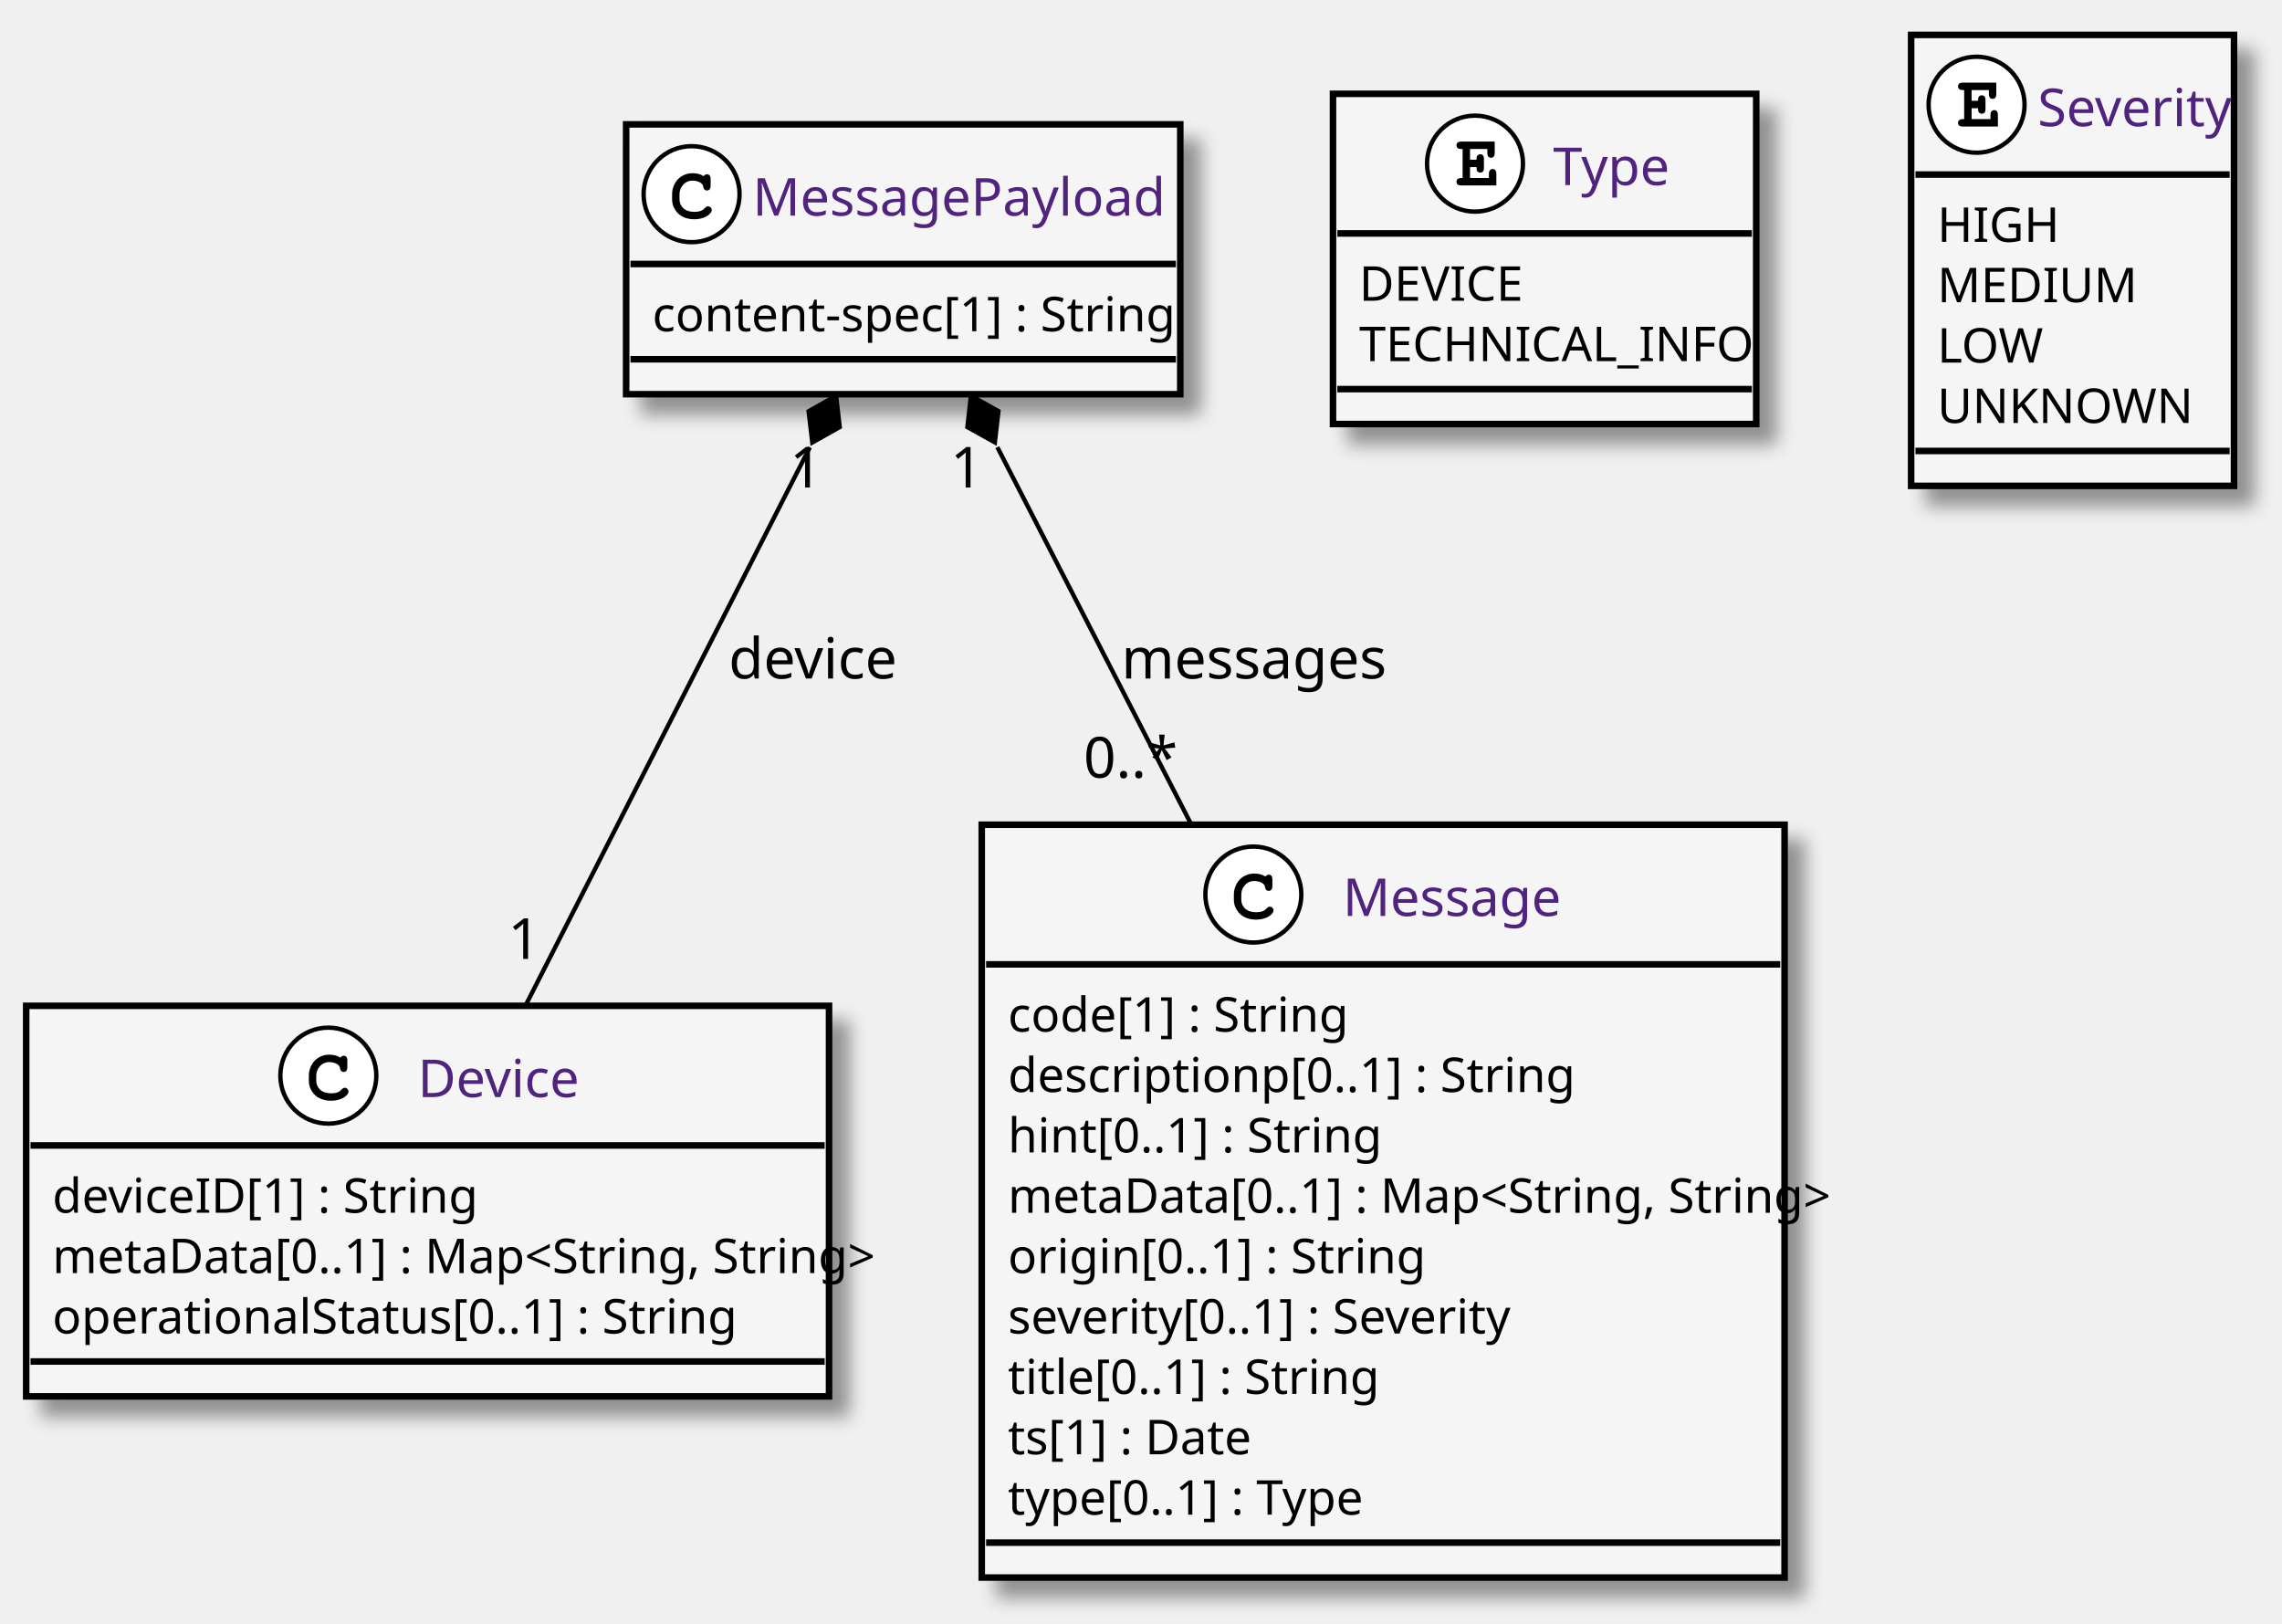
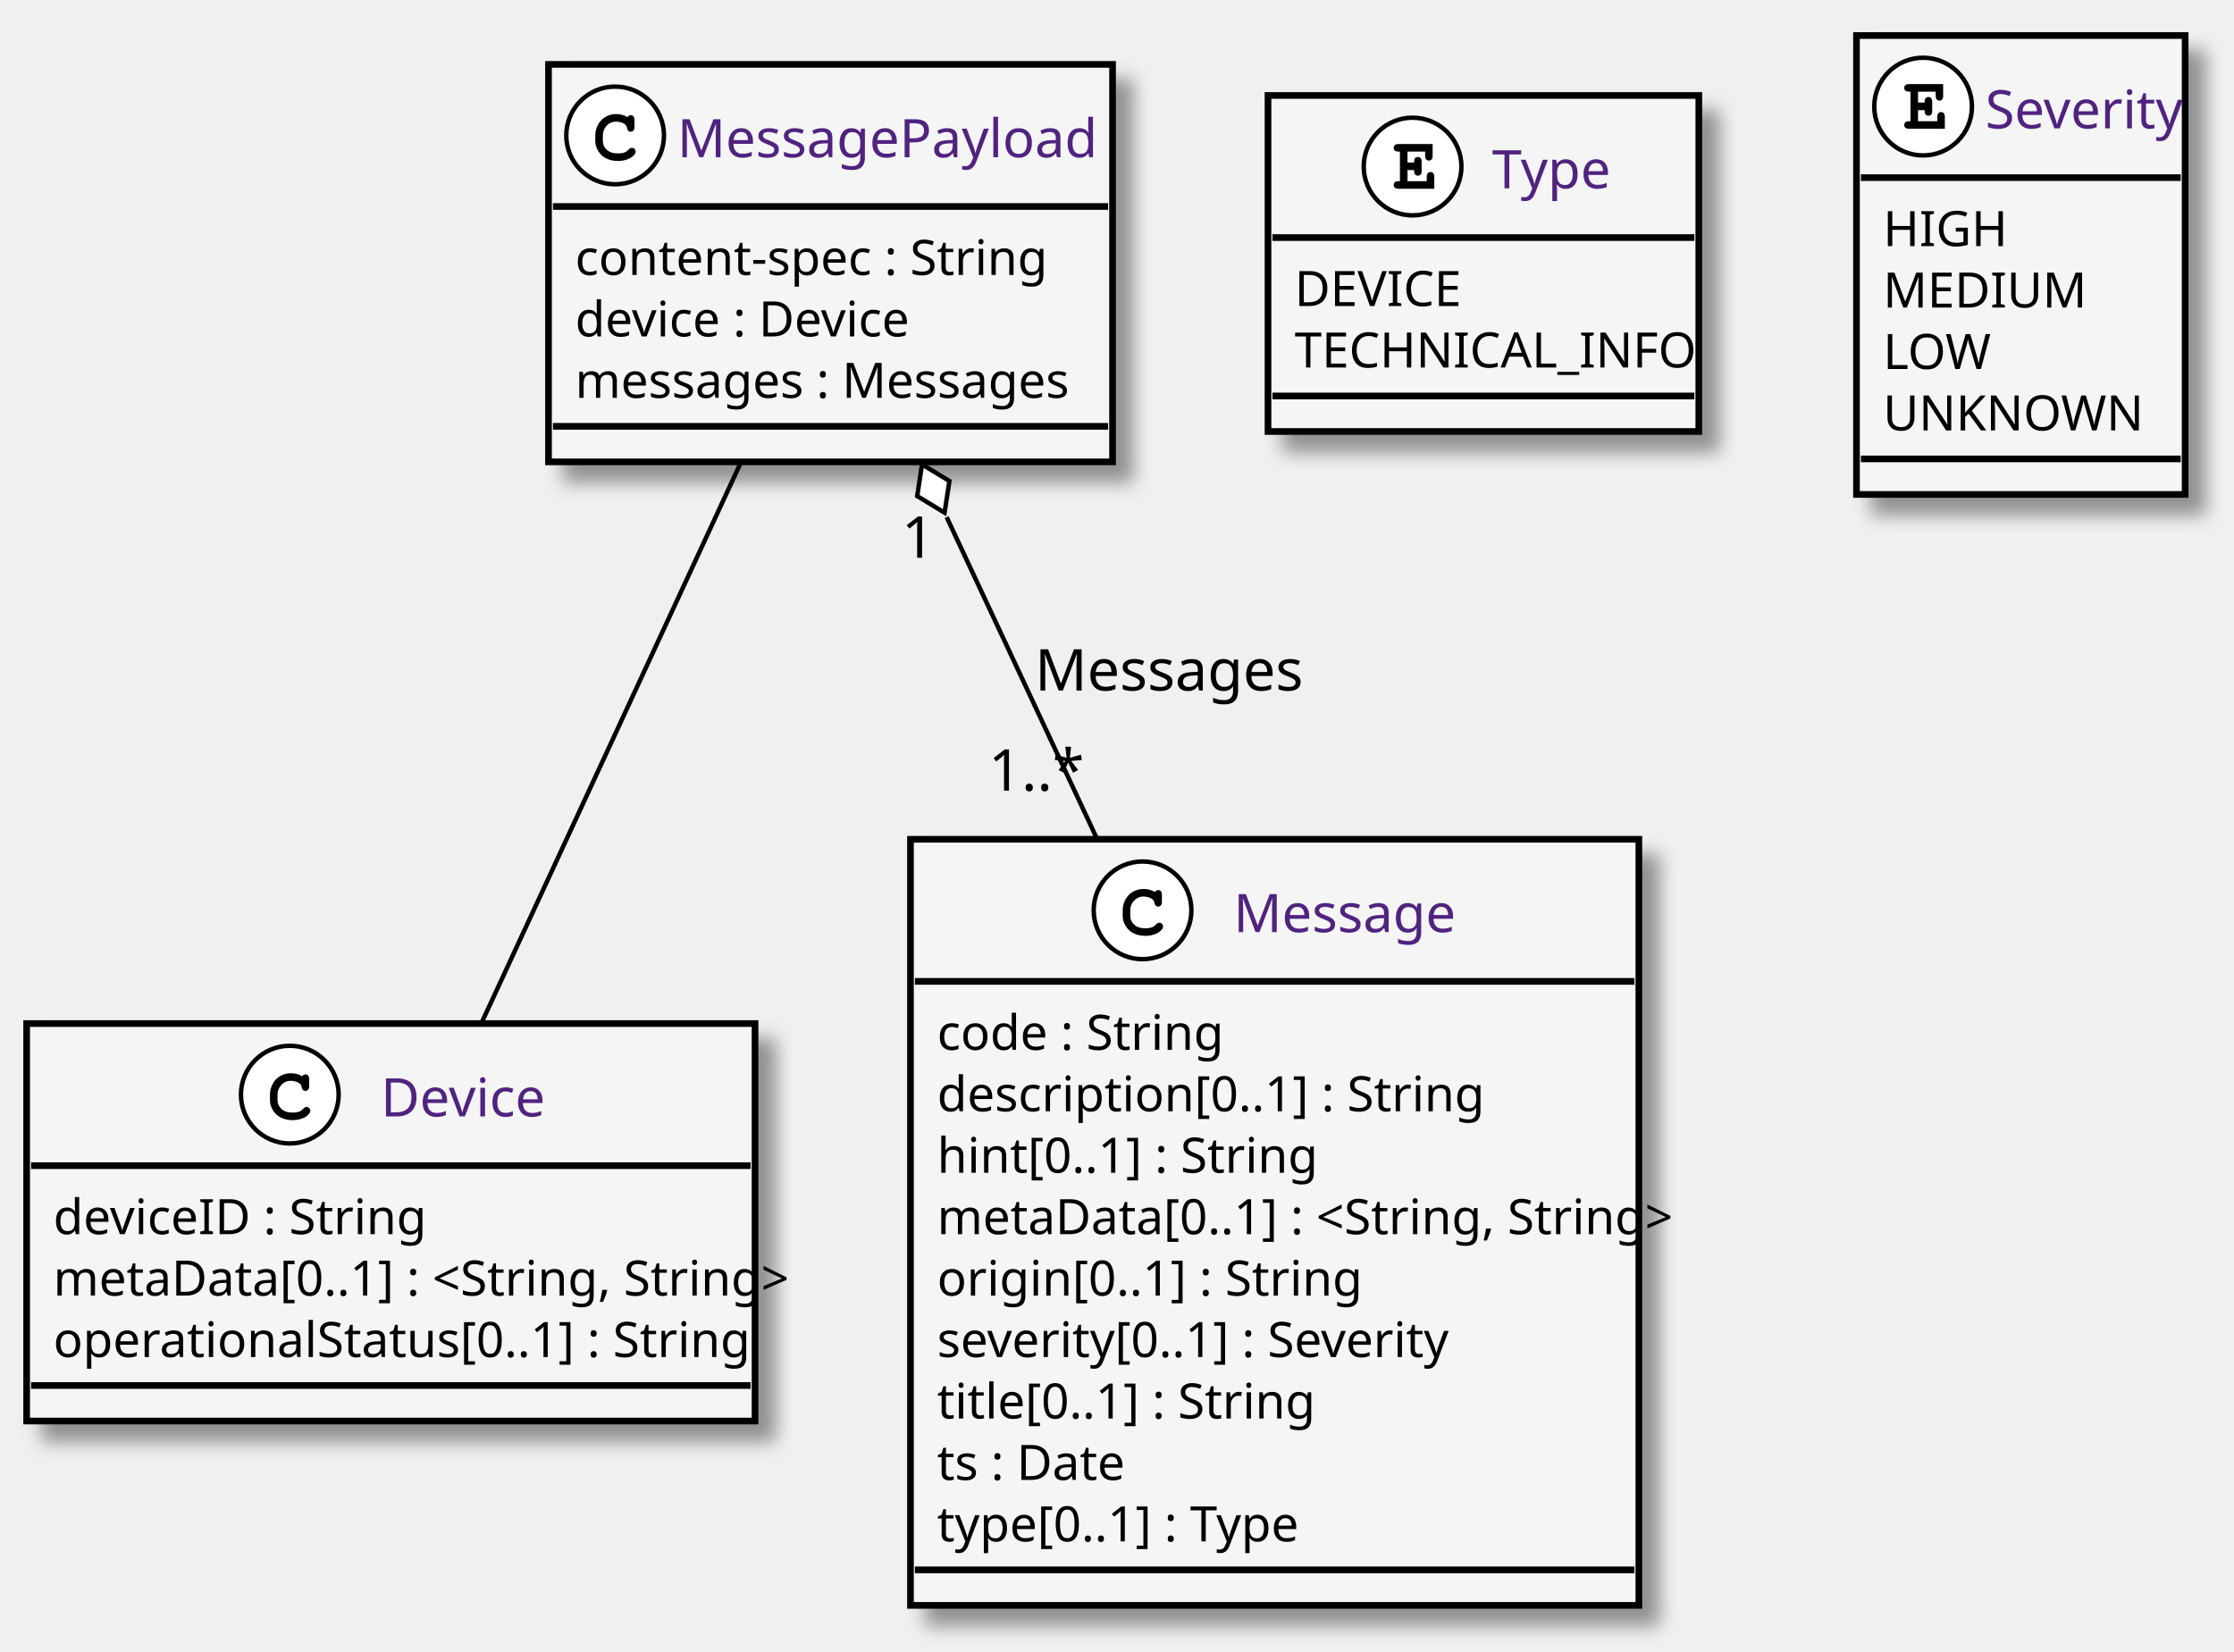
- <svg xmlns="http://www.w3.org/2000/svg" contentScriptType="application/ecmascript" contentStyleType="text/css" height="372px" preserveAspectRatio="none" style="width:523px;height:372px;" version="1.1" viewBox="0 0 523 372" width="523px" zoomAndPan="magnify">
+ <svg xmlns="http://www.w3.org/2000/svg" contentScriptType="application/ecmascript" contentStyleType="text/css" height="372px" preserveAspectRatio="none" style="width:503px;height:372px;" version="1.1" viewBox="0 0 503 372" width="503px" zoomAndPan="magnify">
  <defs>
-     <filter height="300%" id="fgmoyz3m47nik" width="300%" x="-1" y="-1">
+     <filter height="300%" id="f4nhrbdeebwxk" width="300%" x="-1" y="-1">
      <feGaussianBlur result="blurOut" stdDeviation="2.0" />
      <feColorMatrix in="blurOut" result="blurOut2" type="matrix" values="0 0 0 0 0 0 0 0 0 0 0 0 0 0 0 0 0 0 .4 0" />
      <feOffset dx="4.0" dy="4.0" in="blurOut2" result="blurOut3" />
      <feBlend in="SourceGraphic" in2="blurOut3" mode="normal" />
    </filter>
  </defs>
  <g>
-     <rect fill="#F5F5F5" filter="url(#fgmoyz3m47nik)" height="61.836" id="MessagePayload" style="stroke: #000000; stroke-width: 1.5;" width="127" x="143.5" y="28.5" />
-     <ellipse cx="158.5" cy="44.5" fill="#FFFFFF" rx="11" ry="11" style="stroke: #000000; stroke-width: 1.0;" />
-     <path d="M161.266,40.375 Q161.422,40.156 161.609,40.047 Q161.797,39.938 162.016,39.938 Q162.391,39.938 162.625,40.195 Q162.859,40.453 162.859,41.062 L162.859,42.516 Q162.859,43.125 162.625,43.391 Q162.391,43.656 162.016,43.656 Q161.672,43.656 161.469,43.453 Q161.266,43.266 161.156,42.75 Q161.109,42.391 160.922,42.203 Q160.594,41.828 159.984,41.609 Q159.375,41.391 158.75,41.391 Q157.984,41.391 157.352,41.719 Q156.719,42.047 156.227,42.797 Q155.734,43.547 155.734,44.578 L155.734,45.672 Q155.734,46.906 156.625,47.727 Q157.516,48.547 159.109,48.547 Q160.047,48.547 160.703,48.297 Q161.094,48.141 161.516,47.703 Q161.781,47.438 161.93,47.359 Q162.078,47.281 162.281,47.281 Q162.609,47.281 162.867,47.539 Q163.125,47.797 163.125,48.141 Q163.125,48.484 162.781,48.891 Q162.281,49.469 161.484,49.797 Q160.406,50.25 159.109,50.25 Q157.594,50.25 156.391,49.625 Q155.406,49.125 154.719,48.055 Q154.031,46.984 154.031,45.703 L154.031,44.547 Q154.031,43.219 154.648,42.07 Q155.266,40.922 156.359,40.305 Q157.453,39.688 158.688,39.688 Q159.422,39.688 160.07,39.852 Q160.719,40.016 161.266,40.375 Z " />
-     <text fill="#50237F" font-family="sans-serif" font-size="12" lengthAdjust="spacingAndGlyphs" textLength="95" x="172.5" y="49.41">MessagePayload</text>
-     <line style="stroke: #000000; stroke-width: 1.5;" x1="144.5" x2="269.5" y1="60.5" y2="60.5" />
-     <text fill="#000000" font-family="sans-serif" font-size="11" lengthAdjust="spacingAndGlyphs" textLength="113" x="149.5" y="75.919">content-spec[1] : String</text>
-     <line style="stroke: #000000; stroke-width: 1.5;" x1="144.5" x2="269.5" y1="82.336" y2="82.336" />
-     <rect fill="#F5F5F5" filter="url(#fgmoyz3m47nik)" height="89.508" id="Device" style="stroke: #000000; stroke-width: 1.5;" width="184" x="6" y="230.5" />
-     <ellipse cx="75.25" cy="246.5" fill="#FFFFFF" rx="11" ry="11" style="stroke: #000000; stroke-width: 1.0;" />
-     <path d="M78.016,242.375 Q78.172,242.156 78.359,242.047 Q78.547,241.938 78.766,241.938 Q79.141,241.938 79.375,242.195 Q79.609,242.453 79.609,243.062 L79.609,244.516 Q79.609,245.125 79.375,245.391 Q79.141,245.656 78.766,245.656 Q78.422,245.656 78.219,245.453 Q78.016,245.266 77.906,244.75 Q77.859,244.391 77.672,244.203 Q77.344,243.828 76.734,243.609 Q76.125,243.391 75.5,243.391 Q74.734,243.391 74.102,243.719 Q73.469,244.047 72.977,244.797 Q72.484,245.547 72.484,246.578 L72.484,247.672 Q72.484,248.906 73.375,249.727 Q74.266,250.547 75.859,250.547 Q76.797,250.547 77.453,250.297 Q77.844,250.141 78.266,249.703 Q78.531,249.438 78.68,249.359 Q78.828,249.281 79.031,249.281 Q79.359,249.281 79.617,249.539 Q79.875,249.797 79.875,250.141 Q79.875,250.484 79.531,250.891 Q79.031,251.469 78.234,251.797 Q77.156,252.25 75.859,252.25 Q74.344,252.25 73.141,251.625 Q72.156,251.125 71.469,250.055 Q70.781,248.984 70.781,247.703 L70.781,246.547 Q70.781,245.219 71.398,244.07 Q72.016,242.922 73.109,242.305 Q74.203,241.688 75.438,241.688 Q76.172,241.688 76.82,241.852 Q77.469,242.016 78.016,242.375 Z " />
-     <text fill="#50237F" font-family="sans-serif" font-size="12" lengthAdjust="spacingAndGlyphs" textLength="37" x="95.75" y="251.41">Device</text>
-     <line style="stroke: #000000; stroke-width: 1.5;" x1="7" x2="189" y1="262.5" y2="262.5" />
-     <text fill="#000000" font-family="sans-serif" font-size="11" lengthAdjust="spacingAndGlyphs" textLength="90" x="12" y="277.919">deviceID[1] : String</text>
-     <text fill="#000000" font-family="sans-serif" font-size="11" lengthAdjust="spacingAndGlyphs" textLength="172" x="12" y="291.755">metaData[0..1] : Map&lt;String, String&gt;</text>
+     <rect fill="#F5F5F5" filter="url(#f4nhrbdeebwxk)" height="89.508" id="MessagePayload" style="stroke: #000000; stroke-width: 1.5;" width="127" x="123.5" y="14.5" />
+     <ellipse cx="138.5" cy="30.5" fill="#FFFFFF" rx="11" ry="11" style="stroke: #000000; stroke-width: 1.0;" />
+     <path d="M141.266,26.375 Q141.422,26.156 141.609,26.047 Q141.797,25.938 142.016,25.938 Q142.391,25.938 142.625,26.195 Q142.859,26.453 142.859,27.062 L142.859,28.516 Q142.859,29.125 142.625,29.391 Q142.391,29.656 142.016,29.656 Q141.672,29.656 141.469,29.453 Q141.266,29.266 141.156,28.75 Q141.109,28.391 140.922,28.203 Q140.594,27.828 139.984,27.609 Q139.375,27.391 138.75,27.391 Q137.984,27.391 137.352,27.719 Q136.719,28.047 136.227,28.797 Q135.734,29.547 135.734,30.578 L135.734,31.672 Q135.734,32.906 136.625,33.727 Q137.516,34.547 139.109,34.547 Q140.047,34.547 140.703,34.297 Q141.094,34.141 141.516,33.703 Q141.781,33.438 141.93,33.359 Q142.078,33.281 142.281,33.281 Q142.609,33.281 142.867,33.539 Q143.125,33.797 143.125,34.141 Q143.125,34.484 142.781,34.891 Q142.281,35.469 141.484,35.797 Q140.406,36.25 139.109,36.25 Q137.594,36.25 136.391,35.625 Q135.406,35.125 134.719,34.055 Q134.031,32.984 134.031,31.703 L134.031,30.547 Q134.031,29.219 134.648,28.07 Q135.266,26.922 136.359,26.305 Q137.453,25.688 138.688,25.688 Q139.422,25.688 140.07,25.852 Q140.719,26.016 141.266,26.375 Z " />
+     <text fill="#50237F" font-family="sans-serif" font-size="12" lengthAdjust="spacingAndGlyphs" textLength="95" x="152.5" y="35.41">MessagePayload</text>
+     <line style="stroke: #000000; stroke-width: 1.5;" x1="124.5" x2="249.5" y1="46.5" y2="46.5" />
+     <text fill="#000000" font-family="sans-serif" font-size="11" lengthAdjust="spacingAndGlyphs" textLength="101" x="129.5" y="61.919">content-spec : String</text>
+     <text fill="#000000" font-family="sans-serif" font-size="11" lengthAdjust="spacingAndGlyphs" textLength="74" x="129.5" y="75.755">device : Device</text>
+     <text fill="#000000" font-family="sans-serif" font-size="11" lengthAdjust="spacingAndGlyphs" textLength="109" x="129.5" y="89.591">messages : Messages</text>
+     <line style="stroke: #000000; stroke-width: 1.5;" x1="124.5" x2="249.5" y1="96.008" y2="96.008" />
+     <rect fill="#F5F5F5" filter="url(#f4nhrbdeebwxk)" height="89.508" id="Device" style="stroke: #000000; stroke-width: 1.5;" width="164" x="6" y="230.5" />
+     <ellipse cx="65.25" cy="246.5" fill="#FFFFFF" rx="11" ry="11" style="stroke: #000000; stroke-width: 1.0;" />
+     <path d="M68.016,242.375 Q68.172,242.156 68.359,242.047 Q68.547,241.938 68.766,241.938 Q69.141,241.938 69.375,242.195 Q69.609,242.453 69.609,243.062 L69.609,244.516 Q69.609,245.125 69.375,245.391 Q69.141,245.656 68.766,245.656 Q68.422,245.656 68.219,245.453 Q68.016,245.266 67.906,244.75 Q67.859,244.391 67.672,244.203 Q67.344,243.828 66.734,243.609 Q66.125,243.391 65.5,243.391 Q64.734,243.391 64.102,243.719 Q63.469,244.047 62.977,244.797 Q62.484,245.547 62.484,246.578 L62.484,247.672 Q62.484,248.906 63.375,249.727 Q64.266,250.547 65.859,250.547 Q66.797,250.547 67.453,250.297 Q67.844,250.141 68.266,249.703 Q68.531,249.438 68.68,249.359 Q68.828,249.281 69.031,249.281 Q69.359,249.281 69.617,249.539 Q69.875,249.797 69.875,250.141 Q69.875,250.484 69.531,250.891 Q69.031,251.469 68.234,251.797 Q67.156,252.25 65.859,252.25 Q64.344,252.25 63.141,251.625 Q62.156,251.125 61.469,250.055 Q60.781,248.984 60.781,247.703 L60.781,246.547 Q60.781,245.219 61.398,244.07 Q62.016,242.922 63.109,242.305 Q64.203,241.688 65.438,241.688 Q66.172,241.688 66.82,241.852 Q67.469,242.016 68.016,242.375 Z " />
+     <text fill="#50237F" font-family="sans-serif" font-size="12" lengthAdjust="spacingAndGlyphs" textLength="37" x="85.75" y="251.41">Device</text>
+     <line style="stroke: #000000; stroke-width: 1.5;" x1="7" x2="169" y1="262.5" y2="262.5" />
+     <text fill="#000000" font-family="sans-serif" font-size="11" lengthAdjust="spacingAndGlyphs" textLength="78" x="12" y="277.919">deviceID : String</text>
+     <text fill="#000000" font-family="sans-serif" font-size="11" lengthAdjust="spacingAndGlyphs" textLength="152" x="12" y="291.755">metaData[0..1] : &lt;String, String&gt;</text>
    <text fill="#000000" font-family="sans-serif" font-size="11" lengthAdjust="spacingAndGlyphs" textLength="145" x="12" y="305.591">operationalStatus[0..1] : String</text>
-     <line style="stroke: #000000; stroke-width: 1.5;" x1="7" x2="189" y1="312.008" y2="312.008" />
-     <rect fill="#F5F5F5" filter="url(#fgmoyz3m47nik)" height="172.523" id="Message" style="stroke: #000000; stroke-width: 1.5;" width="184" x="225" y="189" />
-     <ellipse cx="287.25" cy="205" fill="#FFFFFF" rx="11" ry="11" style="stroke: #000000; stroke-width: 1.0;" />
-     <path d="M290.016,200.875 Q290.172,200.656 290.359,200.547 Q290.547,200.438 290.766,200.438 Q291.141,200.438 291.375,200.695 Q291.609,200.953 291.609,201.562 L291.609,203.016 Q291.609,203.625 291.375,203.891 Q291.141,204.156 290.766,204.156 Q290.422,204.156 290.219,203.953 Q290.016,203.766 289.906,203.25 Q289.859,202.891 289.672,202.703 Q289.344,202.328 288.734,202.109 Q288.125,201.891 287.5,201.891 Q286.734,201.891 286.102,202.219 Q285.469,202.547 284.977,203.297 Q284.484,204.047 284.484,205.078 L284.484,206.172 Q284.484,207.406 285.375,208.227 Q286.266,209.047 287.859,209.047 Q288.797,209.047 289.453,208.797 Q289.844,208.641 290.266,208.203 Q290.531,207.938 290.68,207.859 Q290.828,207.781 291.031,207.781 Q291.359,207.781 291.617,208.039 Q291.875,208.297 291.875,208.641 Q291.875,208.984 291.531,209.391 Q291.031,209.969 290.234,210.297 Q289.156,210.75 287.859,210.75 Q286.344,210.75 285.141,210.125 Q284.156,209.625 283.469,208.555 Q282.781,207.484 282.781,206.203 L282.781,205.047 Q282.781,203.719 283.398,202.57 Q284.016,201.422 285.109,200.805 Q286.203,200.188 287.438,200.188 Q288.172,200.188 288.82,200.352 Q289.469,200.516 290.016,200.875 Z " />
-     <text fill="#50237F" font-family="sans-serif" font-size="12" lengthAdjust="spacingAndGlyphs" textLength="51" x="307.75" y="209.91">Message</text>
-     <line style="stroke: #000000; stroke-width: 1.5;" x1="226" x2="408" y1="221" y2="221" />
-     <text fill="#000000" font-family="sans-serif" font-size="11" lengthAdjust="spacingAndGlyphs" textLength="73" x="231" y="236.419">code[1] : String</text>
-     <text fill="#000000" font-family="sans-serif" font-size="11" lengthAdjust="spacingAndGlyphs" textLength="120" x="231" y="250.255">descriptionp[0..1] : String</text>
-     <text fill="#000000" font-family="sans-serif" font-size="11" lengthAdjust="spacingAndGlyphs" textLength="78" x="231" y="264.091">hint[0..1] : String</text>
-     <text fill="#000000" font-family="sans-serif" font-size="11" lengthAdjust="spacingAndGlyphs" textLength="172" x="231" y="277.927">metaData[0..1] : Map&lt;String, String&gt;</text>
-     <text fill="#000000" font-family="sans-serif" font-size="11" lengthAdjust="spacingAndGlyphs" textLength="87" x="231" y="291.763">origin[0..1] : String</text>
-     <text fill="#000000" font-family="sans-serif" font-size="11" lengthAdjust="spacingAndGlyphs" textLength="112" x="231" y="305.599">severity[0..1] : Severity</text>
-     <text fill="#000000" font-family="sans-serif" font-size="11" lengthAdjust="spacingAndGlyphs" textLength="77" x="231" y="319.435">title[0..1] : String</text>
-     <text fill="#000000" font-family="sans-serif" font-size="11" lengthAdjust="spacingAndGlyphs" textLength="52" x="231" y="333.271">ts[1] : Date</text>
-     <text fill="#000000" font-family="sans-serif" font-size="11" lengthAdjust="spacingAndGlyphs" textLength="78" x="231" y="347.106">type[0..1] : Type</text>
-     <line style="stroke: #000000; stroke-width: 1.5;" x1="226" x2="408" y1="353.523" y2="353.523" />
-     <rect fill="#F5F5F5" filter="url(#fgmoyz3m47nik)" height="75.672" id="Type" style="stroke: #000000; stroke-width: 1.5;" width="97" x="305.5" y="21.5" />
-     <ellipse cx="338.05" cy="37.5" fill="#FFFFFF" rx="11" ry="11" style="stroke: #000000; stroke-width: 1.0;" />
-     <path d="M336.909,38.297 L336.909,40.797 L341.238,40.797 L341.238,39.875 Q341.238,39.266 341.48,39 Q341.722,38.734 342.097,38.734 Q342.472,38.734 342.706,39 Q342.941,39.266 342.941,39.875 L342.941,42.5 L334.941,42.5 Q334.316,42.5 334.058,42.266 Q333.8,42.031 333.8,41.641 Q333.8,41.266 334.066,41.031 Q334.331,40.797 334.941,40.797 L335.206,40.797 L335.206,34.141 L334.941,34.141 Q334.316,34.141 334.058,33.906 Q333.8,33.672 333.8,33.281 Q333.8,32.906 334.058,32.672 Q334.316,32.438 334.941,32.438 L342.566,32.438 L342.566,35.031 Q342.566,35.641 342.339,35.898 Q342.113,36.156 341.722,36.156 Q341.347,36.156 341.113,35.898 Q340.878,35.641 340.878,35.031 L340.878,34.141 L336.909,34.141 L336.909,36.594 L338.394,36.594 Q338.394,35.938 338.519,35.75 Q338.784,35.344 339.253,35.344 Q339.628,35.344 339.863,35.602 Q340.097,35.859 340.097,36.469 L340.097,38.438 Q340.097,38.984 339.972,39.172 Q339.706,39.562 339.253,39.562 Q338.784,39.562 338.519,39.156 Q338.394,38.969 338.394,38.297 L336.909,38.297 Z " />
-     <text fill="#50237F" font-family="sans-serif" font-size="12" lengthAdjust="spacingAndGlyphs" textLength="26" x="355.95" y="42.41">Type</text>
-     <line style="stroke: #000000; stroke-width: 1.5;" x1="306.5" x2="401.5" y1="53.5" y2="53.5" />
-     <text fill="#000000" font-family="sans-serif" font-size="11" lengthAdjust="spacingAndGlyphs" textLength="36" x="311.5" y="68.919">DEVICE</text>
-     <text fill="#000000" font-family="sans-serif" font-size="11" lengthAdjust="spacingAndGlyphs" textLength="85" x="311.5" y="82.755">TECHNICAL_INFO</text>
-     <line style="stroke: #000000; stroke-width: 1.5;" x1="306.5" x2="401.5" y1="89.172" y2="89.172" />
-     <rect fill="#F5F5F5" filter="url(#fgmoyz3m47nik)" height="103.344" id="Severity" style="stroke: #000000; stroke-width: 1.5;" width="74" x="438" y="8" />
-     <ellipse cx="453" cy="24" fill="#FFFFFF" rx="11" ry="11" style="stroke: #000000; stroke-width: 1.0;" />
-     <path d="M451.859,24.797 L451.859,27.297 L456.188,27.297 L456.188,26.375 Q456.188,25.766 456.43,25.5 Q456.672,25.234 457.047,25.234 Q457.422,25.234 457.656,25.5 Q457.891,25.766 457.891,26.375 L457.891,29 L449.891,29 Q449.266,29 449.008,28.766 Q448.75,28.531 448.75,28.141 Q448.75,27.766 449.016,27.531 Q449.281,27.297 449.891,27.297 L450.156,27.297 L450.156,20.641 L449.891,20.641 Q449.266,20.641 449.008,20.406 Q448.75,20.172 448.75,19.781 Q448.75,19.406 449.008,19.172 Q449.266,18.938 449.891,18.938 L457.516,18.938 L457.516,21.531 Q457.516,22.141 457.289,22.398 Q457.062,22.656 456.672,22.656 Q456.297,22.656 456.062,22.398 Q455.828,22.141 455.828,21.531 L455.828,20.641 L451.859,20.641 L451.859,23.094 L453.344,23.094 Q453.344,22.438 453.469,22.25 Q453.734,21.844 454.203,21.844 Q454.578,21.844 454.812,22.102 Q455.047,22.359 455.047,22.969 L455.047,24.938 Q455.047,25.484 454.922,25.672 Q454.656,26.062 454.203,26.062 Q453.734,26.062 453.469,25.656 Q453.344,25.469 453.344,24.797 L451.859,24.797 Z " />
-     <text fill="#50237F" font-family="sans-serif" font-size="12" lengthAdjust="spacingAndGlyphs" textLength="42" x="467" y="28.91">Severity</text>
-     <line style="stroke: #000000; stroke-width: 1.5;" x1="439" x2="511" y1="40" y2="40" />
-     <text fill="#000000" font-family="sans-serif" font-size="11" lengthAdjust="spacingAndGlyphs" textLength="24" x="444" y="55.419">HIGH</text>
-     <text fill="#000000" font-family="sans-serif" font-size="11" lengthAdjust="spacingAndGlyphs" textLength="38" x="444" y="69.255">MEDIUM</text>
-     <text fill="#000000" font-family="sans-serif" font-size="11" lengthAdjust="spacingAndGlyphs" textLength="24" x="444" y="83.091">LOW</text>
-     <text fill="#000000" font-family="sans-serif" font-size="11" lengthAdjust="spacingAndGlyphs" textLength="53" x="444" y="96.927">UNKNOWN</text>
-     <line style="stroke: #000000; stroke-width: 1.5;" x1="439" x2="511" y1="103.344" y2="103.344" />
-     <path d="M185.593,102.529 C166.813,139.398 139.598,192.831 120.5,230.325 " fill="none" id="MessagePayload-Device" style="stroke: #000000; stroke-width: 1.0;" />
-     <polygon fill="#000000" points="191.614,90.707,185.327,94.238,186.168,101.4,192.455,97.869,191.614,90.707" style="stroke: #000000; stroke-width: 1.0;" />
-     <text fill="#000000" font-family="sans-serif" font-size="13" lengthAdjust="spacingAndGlyphs" textLength="36" x="167" y="155.495">device</text>
-     <text fill="#000000" font-family="sans-serif" font-size="13" lengthAdjust="spacingAndGlyphs" textLength="7" x="181.014" y="111.725">1</text>
-     <text fill="#000000" font-family="sans-serif" font-size="13" lengthAdjust="spacingAndGlyphs" textLength="7" x="116.409" y="219.742">1</text>
-     <path d="M228.573,102.469 C241.187,127.01 257.581,158.903 272.82,188.55 " fill="none" id="MessagePayload-Message" style="stroke: #000000; stroke-width: 1.0;" />
-     <polygon fill="#000000" points="222.527,90.707,221.712,97.872,228.012,101.38,228.827,94.215,222.527,90.707" style="stroke: #000000; stroke-width: 1.0;" />
-     <text fill="#000000" font-family="sans-serif" font-size="13" lengthAdjust="spacingAndGlyphs" textLength="60" x="257" y="155.495">messages</text>
-     <text fill="#000000" font-family="sans-serif" font-size="13" lengthAdjust="spacingAndGlyphs" textLength="7" x="217.82" y="111.725">1</text>
-     <text fill="#000000" font-family="sans-serif" font-size="13" lengthAdjust="spacingAndGlyphs" textLength="20" x="248.333" y="178.216">0..*</text>
+     <line style="stroke: #000000; stroke-width: 1.5;" x1="7" x2="169" y1="312.008" y2="312.008" />
+     <rect fill="#F5F5F5" filter="url(#f4nhrbdeebwxk)" height="172.523" id="Message" style="stroke: #000000; stroke-width: 1.5;" width="164" x="205" y="189" />
+     <ellipse cx="257.25" cy="205" fill="#FFFFFF" rx="11" ry="11" style="stroke: #000000; stroke-width: 1.0;" />
+     <path d="M260.016,200.875 Q260.172,200.656 260.359,200.547 Q260.547,200.438 260.766,200.438 Q261.141,200.438 261.375,200.695 Q261.609,200.953 261.609,201.562 L261.609,203.016 Q261.609,203.625 261.375,203.891 Q261.141,204.156 260.766,204.156 Q260.422,204.156 260.219,203.953 Q260.016,203.766 259.906,203.25 Q259.859,202.891 259.672,202.703 Q259.344,202.328 258.734,202.109 Q258.125,201.891 257.5,201.891 Q256.734,201.891 256.102,202.219 Q255.469,202.547 254.977,203.297 Q254.484,204.047 254.484,205.078 L254.484,206.172 Q254.484,207.406 255.375,208.227 Q256.266,209.047 257.859,209.047 Q258.797,209.047 259.453,208.797 Q259.844,208.641 260.266,208.203 Q260.531,207.938 260.68,207.859 Q260.828,207.781 261.031,207.781 Q261.359,207.781 261.617,208.039 Q261.875,208.297 261.875,208.641 Q261.875,208.984 261.531,209.391 Q261.031,209.969 260.234,210.297 Q259.156,210.75 257.859,210.75 Q256.344,210.75 255.141,210.125 Q254.156,209.625 253.469,208.555 Q252.781,207.484 252.781,206.203 L252.781,205.047 Q252.781,203.719 253.398,202.57 Q254.016,201.422 255.109,200.805 Q256.203,200.188 257.438,200.188 Q258.172,200.188 258.82,200.352 Q259.469,200.516 260.016,200.875 Z " />
+     <text fill="#50237F" font-family="sans-serif" font-size="12" lengthAdjust="spacingAndGlyphs" textLength="51" x="277.75" y="209.91">Message</text>
+     <line style="stroke: #000000; stroke-width: 1.5;" x1="206" x2="368" y1="221" y2="221" />
+     <text fill="#000000" font-family="sans-serif" font-size="11" lengthAdjust="spacingAndGlyphs" textLength="61" x="211" y="236.419">code : String</text>
+     <text fill="#000000" font-family="sans-serif" font-size="11" lengthAdjust="spacingAndGlyphs" textLength="114" x="211" y="250.255">description[0..1] : String</text>
+     <text fill="#000000" font-family="sans-serif" font-size="11" lengthAdjust="spacingAndGlyphs" textLength="78" x="211" y="264.091">hint[0..1] : String</text>
+     <text fill="#000000" font-family="sans-serif" font-size="11" lengthAdjust="spacingAndGlyphs" textLength="152" x="211" y="277.927">metaData[0..1] : &lt;String, String&gt;</text>
+     <text fill="#000000" font-family="sans-serif" font-size="11" lengthAdjust="spacingAndGlyphs" textLength="87" x="211" y="291.763">origin[0..1] : String</text>
+     <text fill="#000000" font-family="sans-serif" font-size="11" lengthAdjust="spacingAndGlyphs" textLength="112" x="211" y="305.599">severity[0..1] : Severity</text>
+     <text fill="#000000" font-family="sans-serif" font-size="11" lengthAdjust="spacingAndGlyphs" textLength="77" x="211" y="319.435">title[0..1] : String</text>
+     <text fill="#000000" font-family="sans-serif" font-size="11" lengthAdjust="spacingAndGlyphs" textLength="40" x="211" y="333.271">ts : Date</text>
+     <text fill="#000000" font-family="sans-serif" font-size="11" lengthAdjust="spacingAndGlyphs" textLength="78" x="211" y="347.106">type[0..1] : Type</text>
+     <line style="stroke: #000000; stroke-width: 1.5;" x1="206" x2="368" y1="353.523" y2="353.523" />
+     <rect fill="#F5F5F5" filter="url(#f4nhrbdeebwxk)" height="75.672" id="Type" style="stroke: #000000; stroke-width: 1.5;" width="97" x="285.5" y="21.5" />
+     <ellipse cx="318.05" cy="37.5" fill="#FFFFFF" rx="11" ry="11" style="stroke: #000000; stroke-width: 1.0;" />
+     <path d="M316.909,38.297 L316.909,40.797 L321.238,40.797 L321.238,39.875 Q321.238,39.266 321.48,39 Q321.722,38.734 322.097,38.734 Q322.472,38.734 322.706,39 Q322.941,39.266 322.941,39.875 L322.941,42.5 L314.941,42.5 Q314.316,42.5 314.058,42.266 Q313.8,42.031 313.8,41.641 Q313.8,41.266 314.066,41.031 Q314.331,40.797 314.941,40.797 L315.206,40.797 L315.206,34.141 L314.941,34.141 Q314.316,34.141 314.058,33.906 Q313.8,33.672 313.8,33.281 Q313.8,32.906 314.058,32.672 Q314.316,32.438 314.941,32.438 L322.566,32.438 L322.566,35.031 Q322.566,35.641 322.339,35.898 Q322.113,36.156 321.722,36.156 Q321.347,36.156 321.113,35.898 Q320.878,35.641 320.878,35.031 L320.878,34.141 L316.909,34.141 L316.909,36.594 L318.394,36.594 Q318.394,35.938 318.519,35.75 Q318.784,35.344 319.253,35.344 Q319.628,35.344 319.863,35.602 Q320.097,35.859 320.097,36.469 L320.097,38.438 Q320.097,38.984 319.972,39.172 Q319.706,39.562 319.253,39.562 Q318.784,39.562 318.519,39.156 Q318.394,38.969 318.394,38.297 L316.909,38.297 Z " />
+     <text fill="#50237F" font-family="sans-serif" font-size="12" lengthAdjust="spacingAndGlyphs" textLength="26" x="335.95" y="42.41">Type</text>
+     <line style="stroke: #000000; stroke-width: 1.5;" x1="286.5" x2="381.5" y1="53.5" y2="53.5" />
+     <text fill="#000000" font-family="sans-serif" font-size="11" lengthAdjust="spacingAndGlyphs" textLength="36" x="291.5" y="68.919">DEVICE</text>
+     <text fill="#000000" font-family="sans-serif" font-size="11" lengthAdjust="spacingAndGlyphs" textLength="85" x="291.5" y="82.755">TECHNICAL_INFO</text>
+     <line style="stroke: #000000; stroke-width: 1.5;" x1="286.5" x2="381.5" y1="89.172" y2="89.172" />
+     <rect fill="#F5F5F5" filter="url(#f4nhrbdeebwxk)" height="103.344" id="Severity" style="stroke: #000000; stroke-width: 1.5;" width="74" x="418" y="8" />
+     <ellipse cx="433" cy="24" fill="#FFFFFF" rx="11" ry="11" style="stroke: #000000; stroke-width: 1.0;" />
+     <path d="M431.859,24.797 L431.859,27.297 L436.188,27.297 L436.188,26.375 Q436.188,25.766 436.43,25.5 Q436.672,25.234 437.047,25.234 Q437.422,25.234 437.656,25.5 Q437.891,25.766 437.891,26.375 L437.891,29 L429.891,29 Q429.266,29 429.008,28.766 Q428.75,28.531 428.75,28.141 Q428.75,27.766 429.016,27.531 Q429.281,27.297 429.891,27.297 L430.156,27.297 L430.156,20.641 L429.891,20.641 Q429.266,20.641 429.008,20.406 Q428.75,20.172 428.75,19.781 Q428.75,19.406 429.008,19.172 Q429.266,18.938 429.891,18.938 L437.516,18.938 L437.516,21.531 Q437.516,22.141 437.289,22.398 Q437.062,22.656 436.672,22.656 Q436.297,22.656 436.062,22.398 Q435.828,22.141 435.828,21.531 L435.828,20.641 L431.859,20.641 L431.859,23.094 L433.344,23.094 Q433.344,22.438 433.469,22.25 Q433.734,21.844 434.203,21.844 Q434.578,21.844 434.812,22.102 Q435.047,22.359 435.047,22.969 L435.047,24.938 Q435.047,25.484 434.922,25.672 Q434.656,26.062 434.203,26.062 Q433.734,26.062 433.469,25.656 Q433.344,25.469 433.344,24.797 L431.859,24.797 Z " />
+     <text fill="#50237F" font-family="sans-serif" font-size="12" lengthAdjust="spacingAndGlyphs" textLength="42" x="447" y="28.91">Severity</text>
+     <line style="stroke: #000000; stroke-width: 1.5;" x1="419" x2="491" y1="40" y2="40" />
+     <text fill="#000000" font-family="sans-serif" font-size="11" lengthAdjust="spacingAndGlyphs" textLength="24" x="424" y="55.419">HIGH</text>
+     <text fill="#000000" font-family="sans-serif" font-size="11" lengthAdjust="spacingAndGlyphs" textLength="38" x="424" y="69.255">MEDIUM</text>
+     <text fill="#000000" font-family="sans-serif" font-size="11" lengthAdjust="spacingAndGlyphs" textLength="24" x="424" y="83.091">LOW</text>
+     <text fill="#000000" font-family="sans-serif" font-size="11" lengthAdjust="spacingAndGlyphs" textLength="53" x="424" y="96.927">UNKNOWN</text>
+     <line style="stroke: #000000; stroke-width: 1.5;" x1="419" x2="491" y1="103.344" y2="103.344" />
+     <path d="M166.607,104.581 C149.57,141.41 125.397,193.663 108.366,230.476 " fill="none" id="MessagePayload-Device" style="stroke: #000000; stroke-width: 1.0;" />
+     <path d="M213.147,116.455 C223.492,138.593 235.616,164.538 247.016,188.933 " fill="none" id="MessagePayload-Message" style="stroke: #000000; stroke-width: 1.0;" />
+     <polygon fill="#FFFFFF" points="207.599,104.581,206.515,111.71,212.678,115.453,213.763,108.324,207.599,104.581" style="stroke: #000000; stroke-width: 1.0;" />
+     <text fill="#000000" font-family="sans-serif" font-size="13" lengthAdjust="spacingAndGlyphs" textLength="60" x="233" y="155.495">Messages</text>
+     <text fill="#000000" font-family="sans-serif" font-size="13" lengthAdjust="spacingAndGlyphs" textLength="7" x="203.004" y="125.6">1</text>
+     <text fill="#000000" font-family="sans-serif" font-size="13" lengthAdjust="spacingAndGlyphs" textLength="20" x="222.564" y="178.043">1..*</text>
  </g>
</svg>
